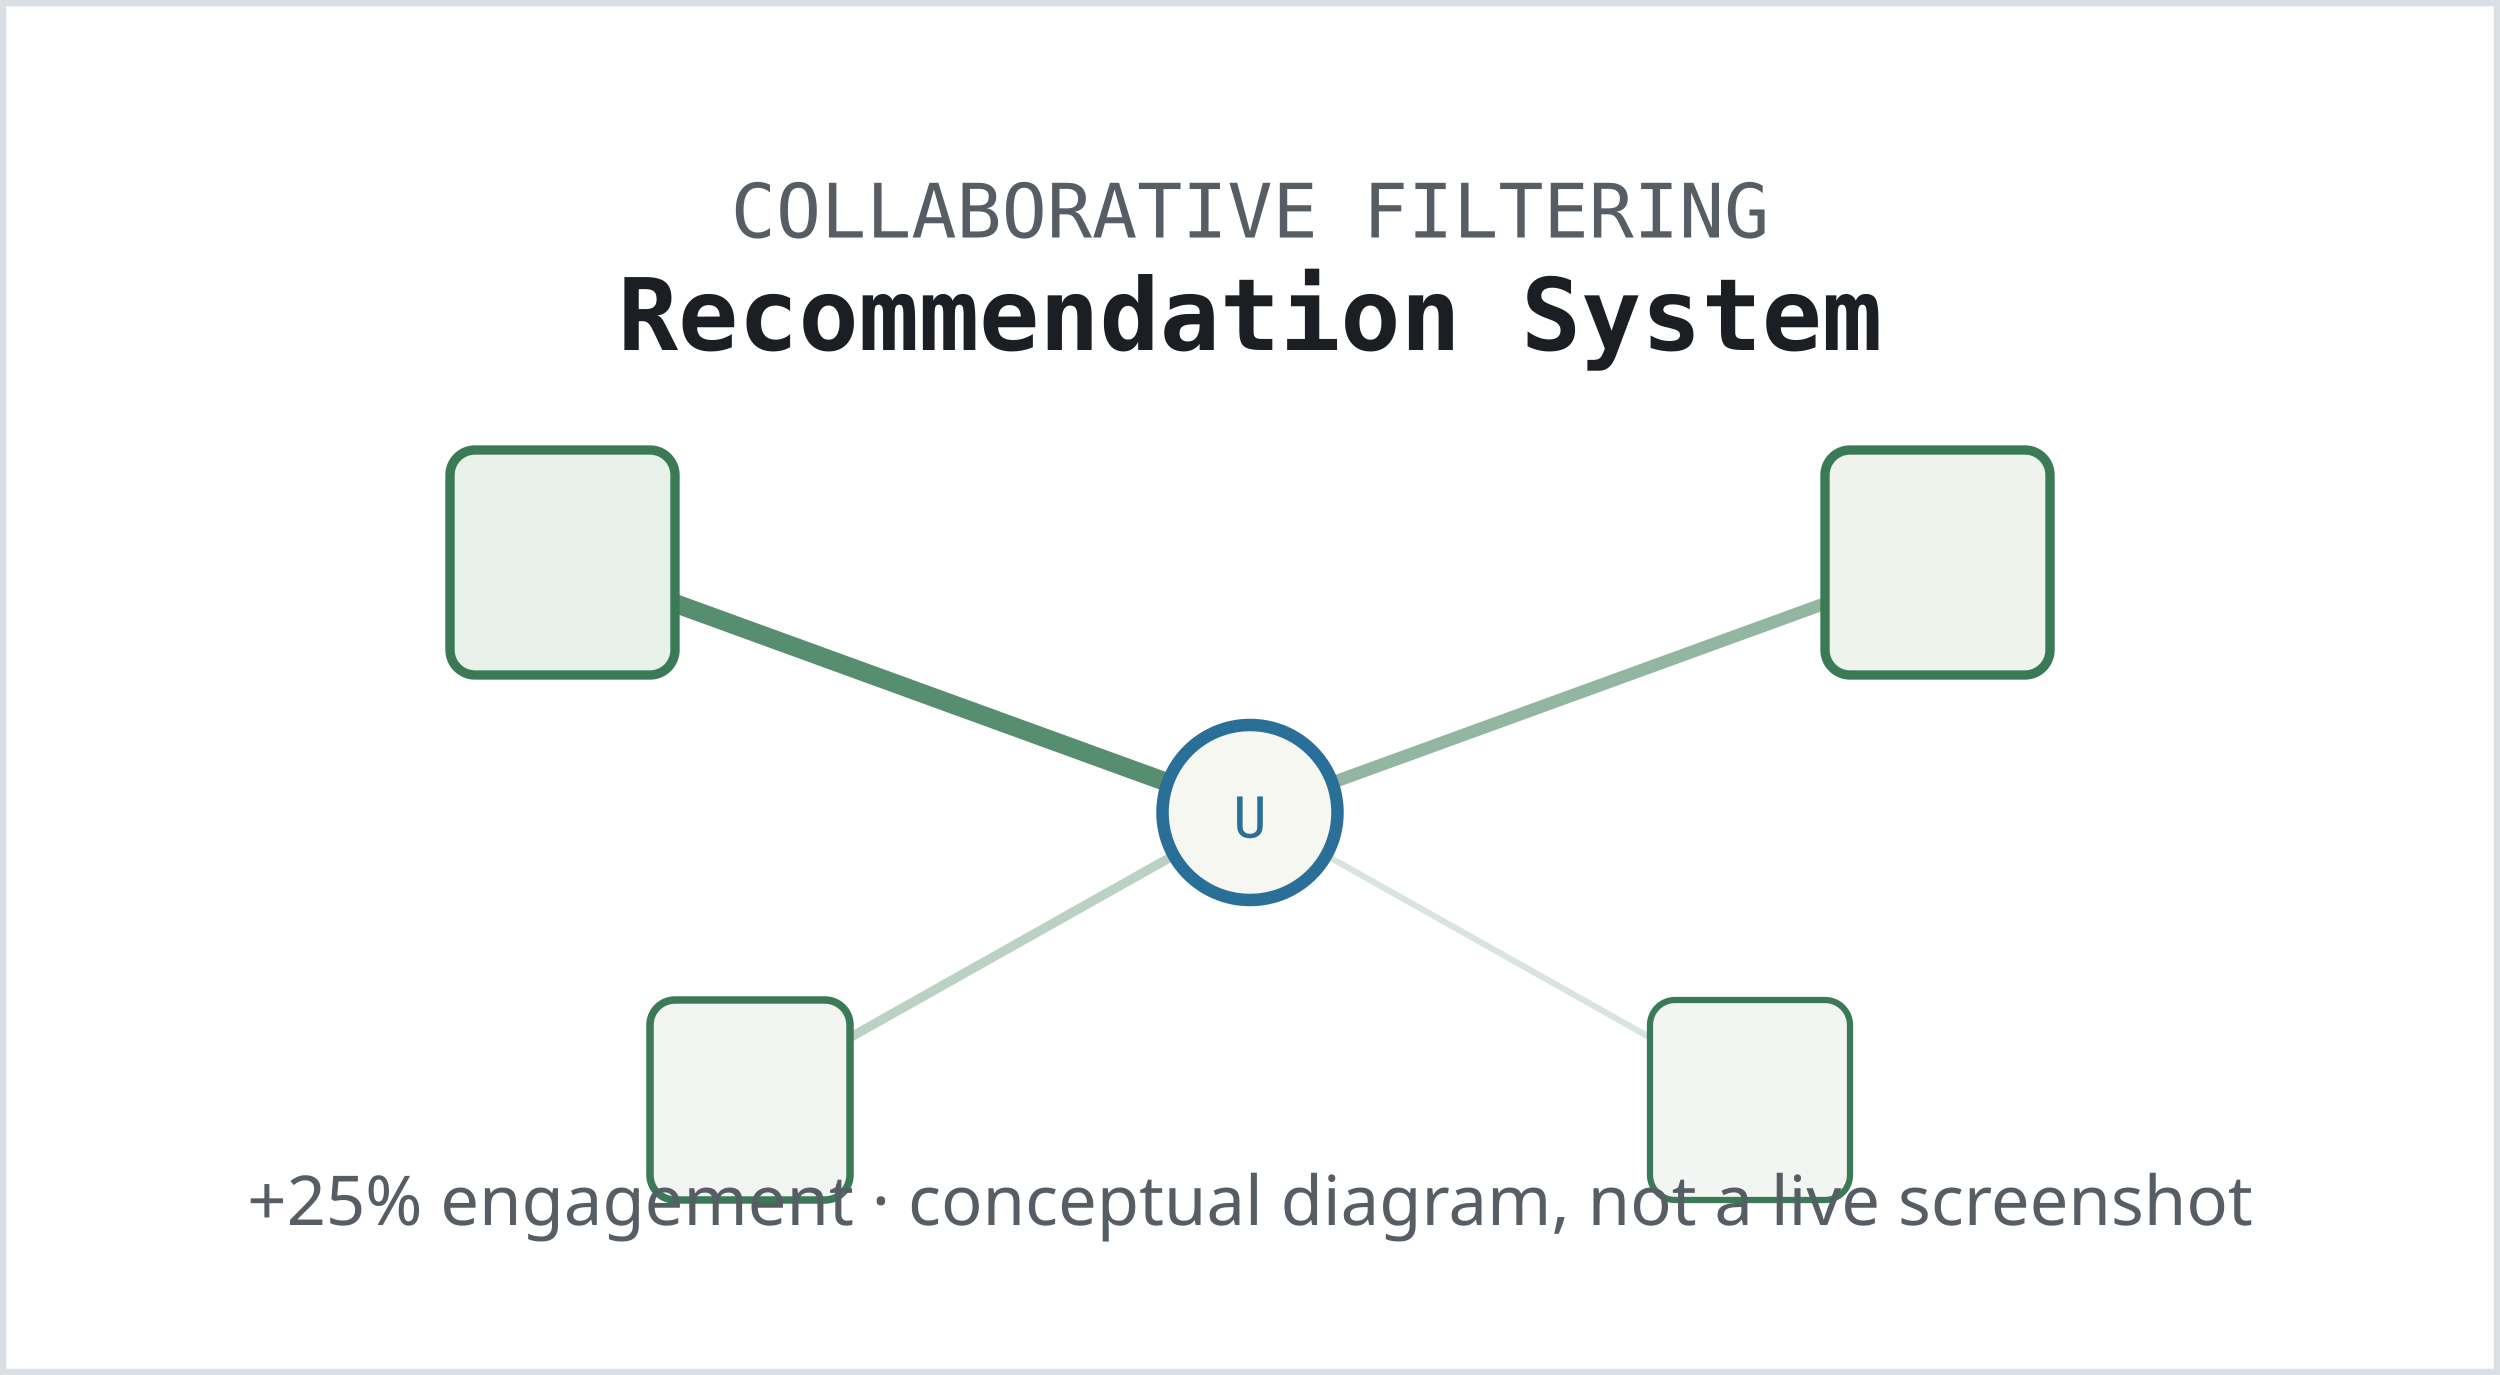
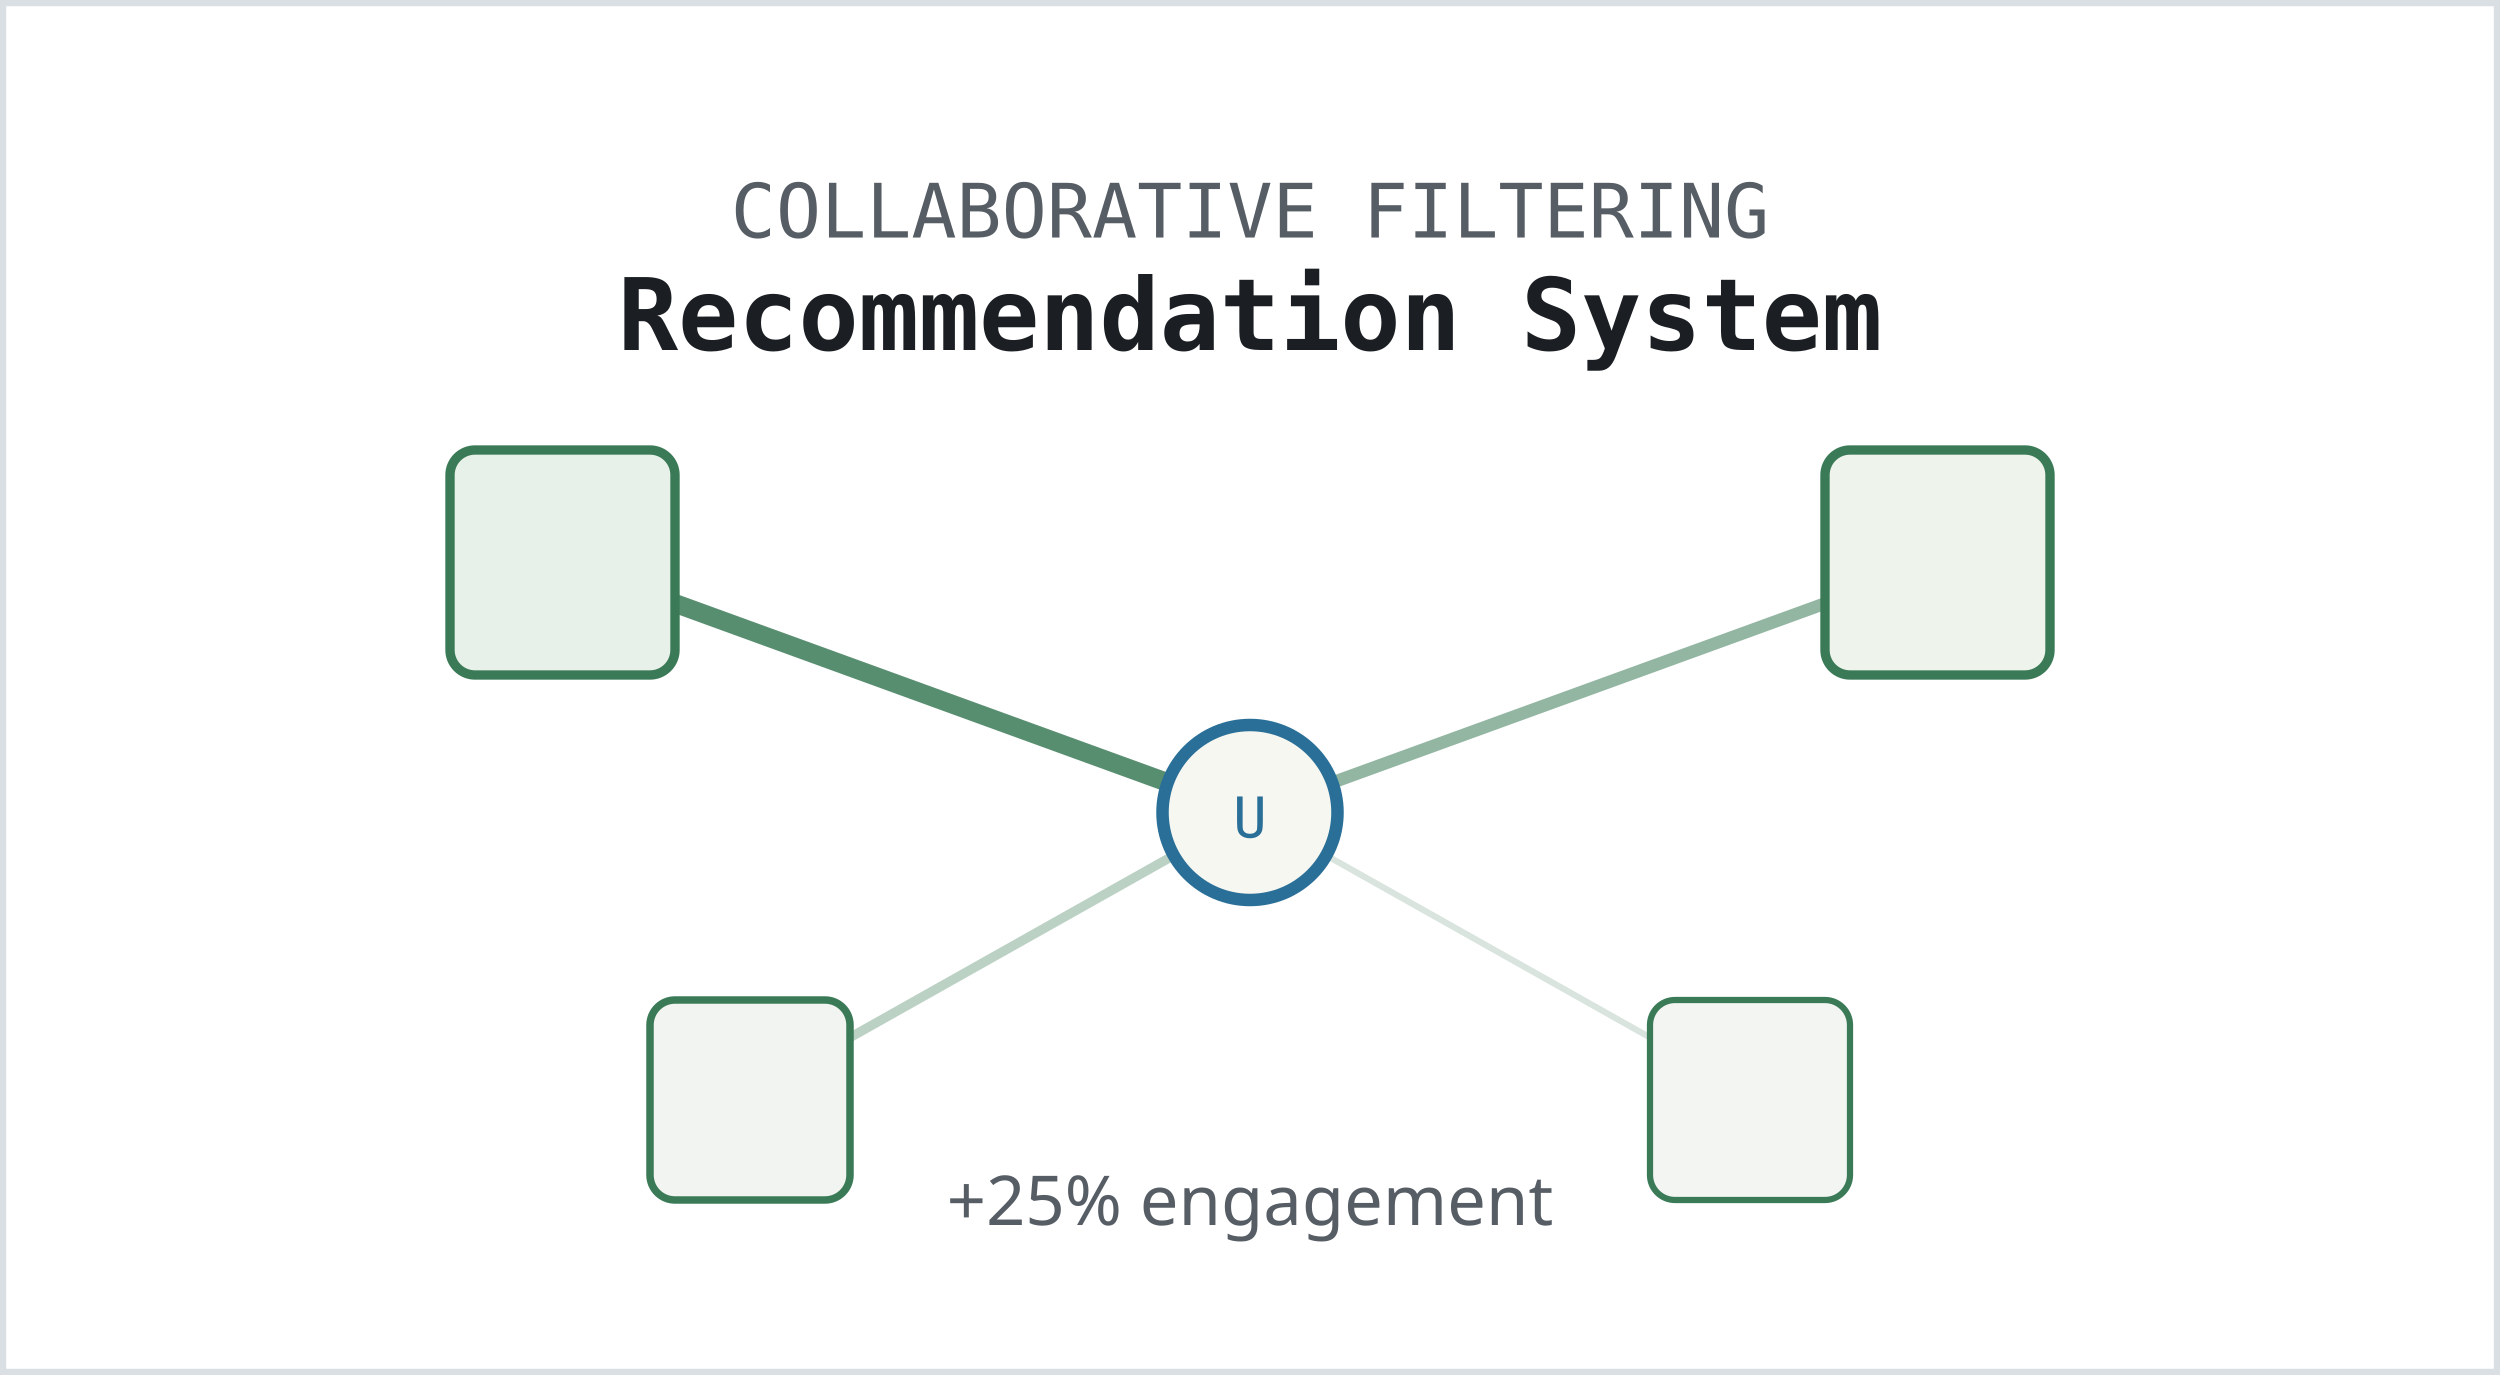
<svg xmlns="http://www.w3.org/2000/svg" width="100%" viewBox="0 0 400 220" role="img">
  <rect width="400" height="220" fill="#FFFFFF" />
  <rect x="0.5" y="0.5" width="399" height="219" fill="none" stroke="#DADFE3" stroke-width="1" />
  <text x="200" y="38" text-anchor="middle" font-family="monospace" font-size="12" fill="#565D64">COLLABORATIVE FILTERING</text>
  <text x="200" y="56" text-anchor="middle" font-family="monospace" font-weight="700" font-size="16" fill="#1B1F23">Recommendation System</text>
  <line x1="200" y1="130" x2="90" y2="90" stroke="#3B7A57" stroke-width="3" opacity="0.85" />
  <line x1="200" y1="130" x2="310" y2="90" stroke="#3B7A57" stroke-width="2" opacity="0.55" />
  <line x1="200" y1="130" x2="120" y2="175" stroke="#3B7A57" stroke-width="1.5" opacity="0.35" />
  <line x1="200" y1="130" x2="280" y2="175" stroke="#3B7A57" stroke-width="1" opacity="0.2" />
  <circle cx="200" cy="130" r="14" fill="#F7F7F2" stroke="#2A6F97" stroke-width="2" />
  <text x="200" y="134" text-anchor="middle" font-family="monospace" font-size="9" fill="#2A6F97">U</text>
  <rect x="72" y="72" width="36" height="36" rx="4" fill="#E8F1E9" stroke="#3B7A57" stroke-width="1.5" />
  <rect x="292" y="72" width="36" height="36" rx="4" fill="#EEF3EC" stroke="#3B7A57" stroke-width="1.5" />
  <rect x="104" y="160" width="32" height="32" rx="4" fill="#F1F4F1" stroke="#3B7A57" stroke-width="1.2" />
  <rect x="264" y="160" width="32" height="32" rx="4" fill="#F3F5F2" stroke="#3B7A57" stroke-width="1" />
-   <text x="200" y="196" text-anchor="middle" font-family="'IBM Plex Sans',sans-serif" font-size="11" fill="#565D64">+25% engagement · conceptual diagram, not a live screenshot</text>
+   <text x="200" y="196" text-anchor="middle" font-family="'IBM Plex Sans',sans-serif" font-size="11" fill="#565D64">+25% engagement</text>
</svg>
